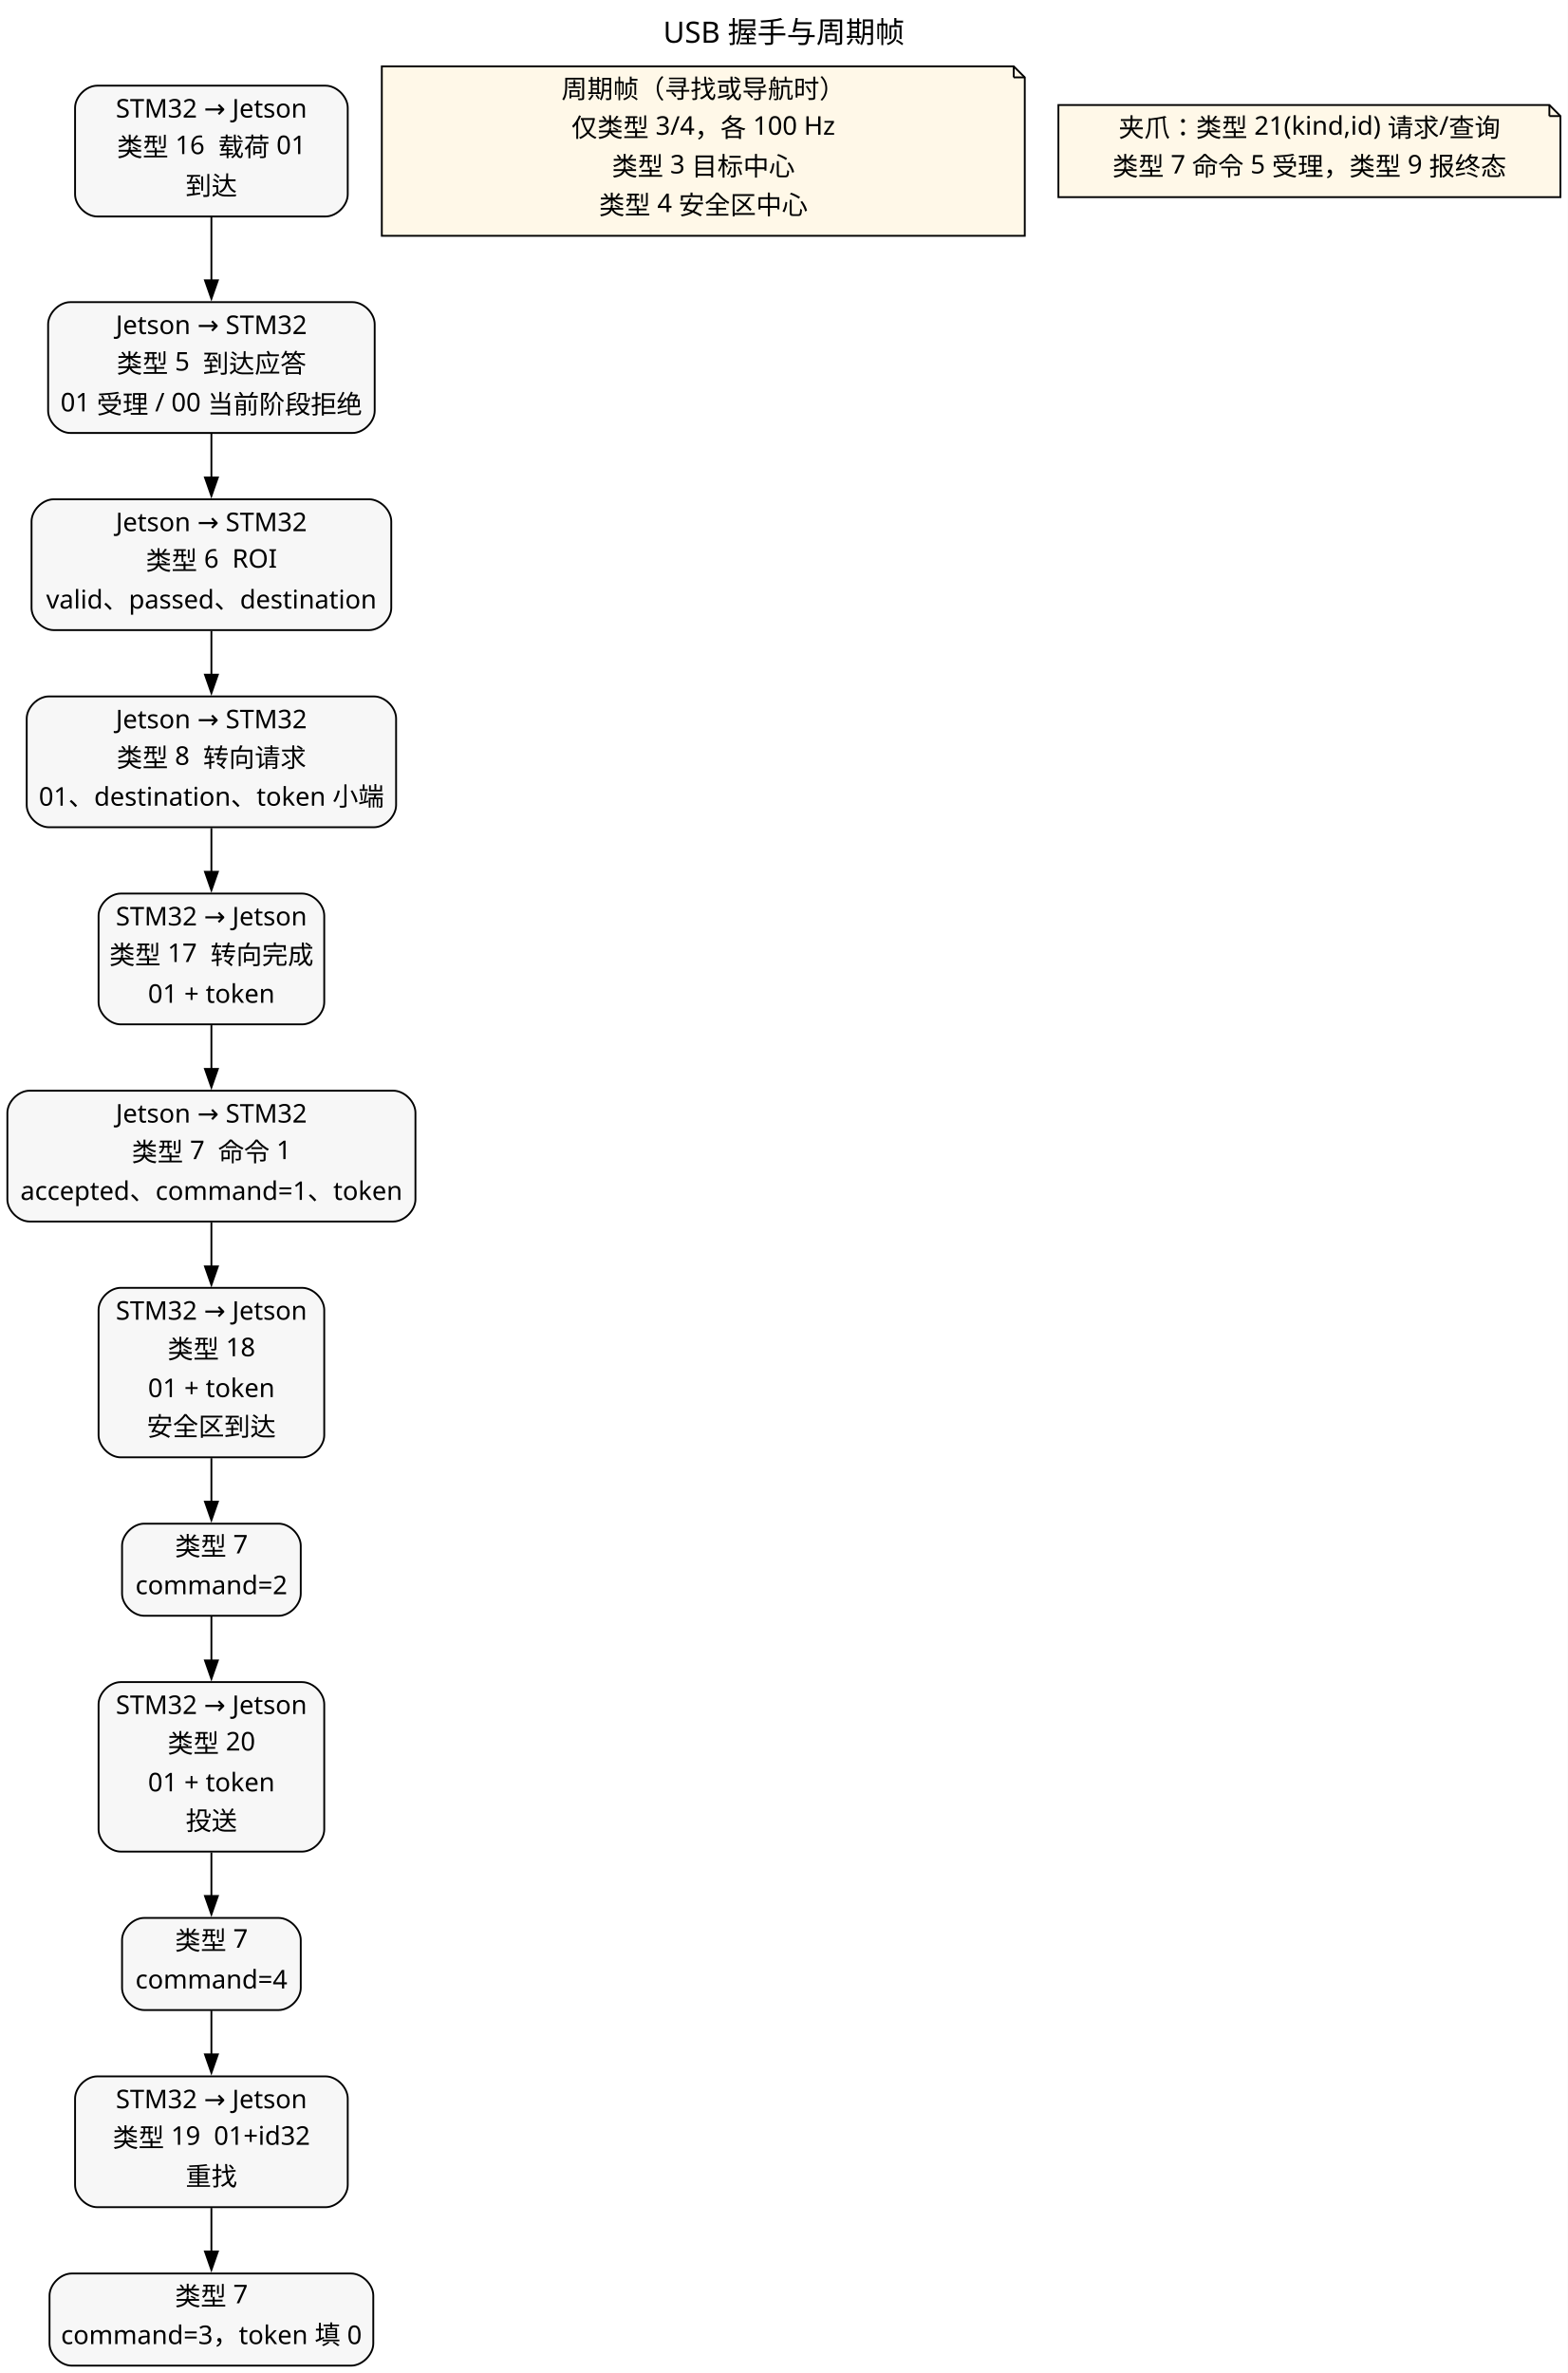
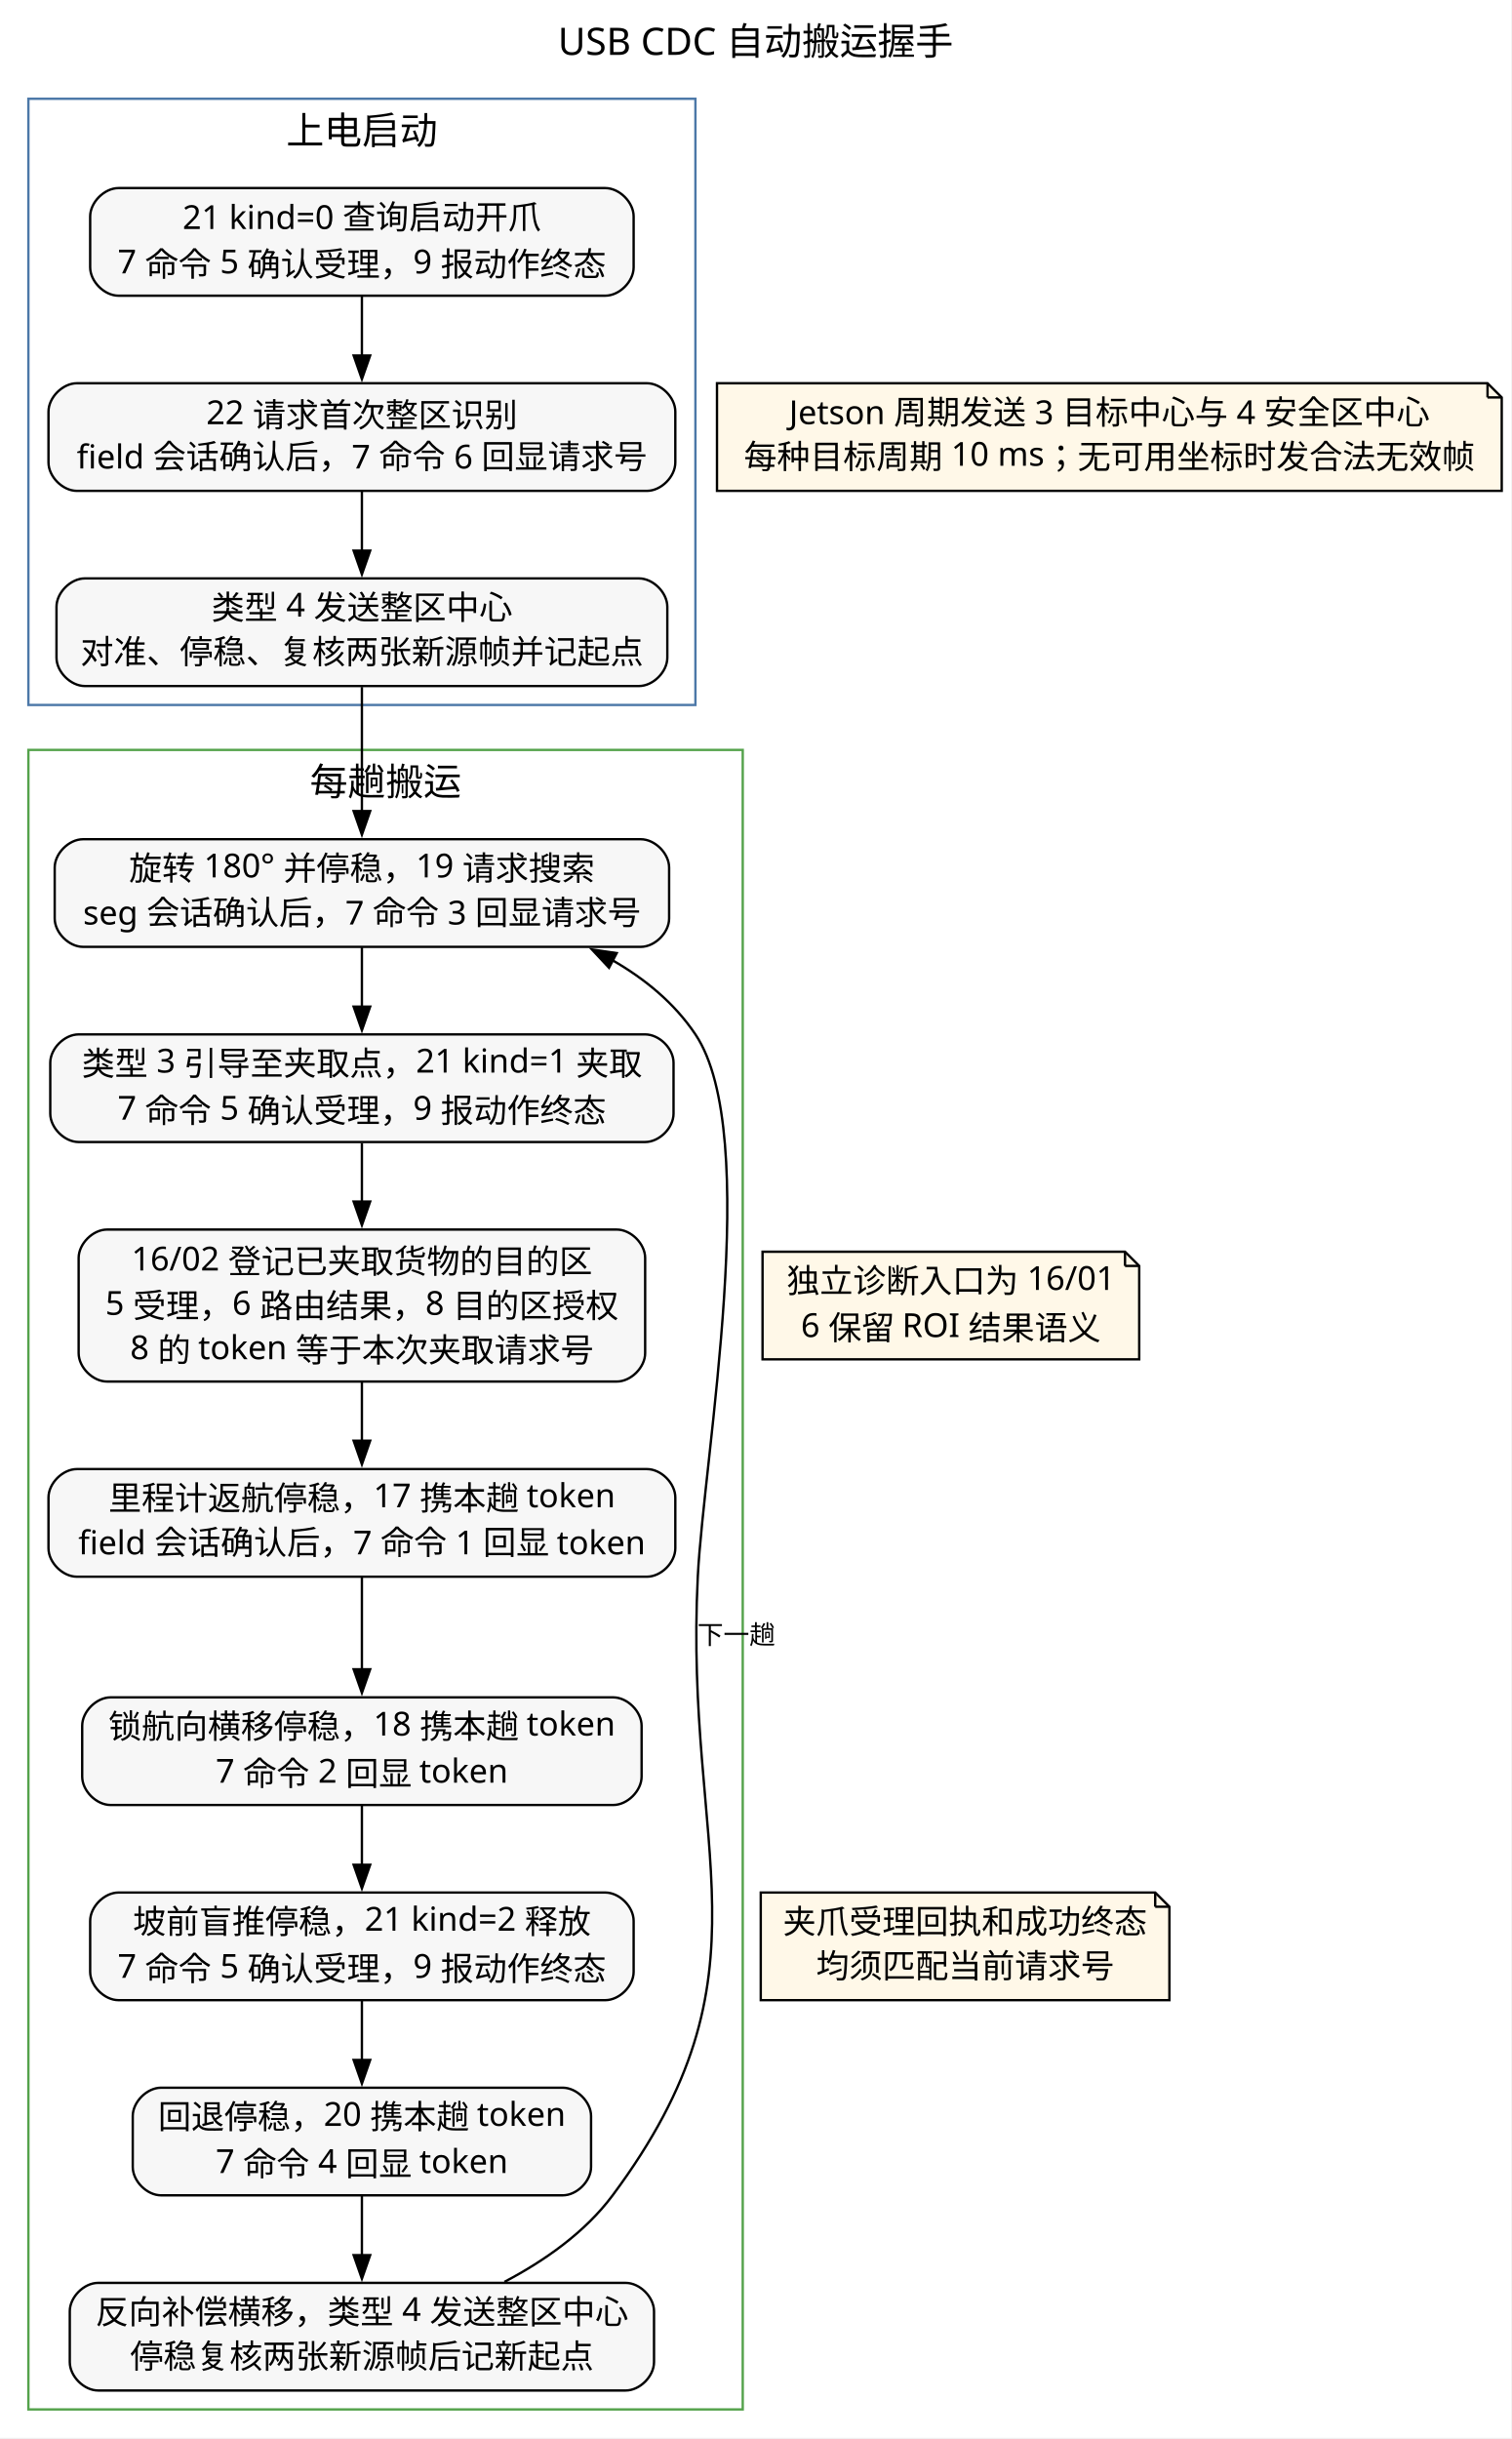
- <svg xmlns="http://www.w3.org/2000/svg" width="851pt" height="1288pt" viewBox="0.00 0.00 851.00 1288.00">
-   <g id="graph0" class="graph" transform="scale(1 1) rotate(0) translate(4 1284)">
-     <polygon fill="white" stroke="none" points="-4,4 -4,-1284 847,-1284 847,4 -4,4" />
-     <text xml:space="preserve" text-anchor="middle" x="421.5" y="-1260.8" font-family="Microsoft YaHei" font-size="16.00">USB 握手与周期帧</text>
+ <svg xmlns="http://www.w3.org/2000/svg" width="639pt" height="1031pt" viewBox="0.00 0.00 639.00 1031.00">
+   <g id="graph0" class="graph" transform="scale(1 1) rotate(0) translate(4 1026.5)">
+     <polygon fill="white" stroke="none" points="-4,4 -4,-1026.5 634.88,-1026.5 634.88,4 -4,4" />
+     <text xml:space="preserve" text-anchor="middle" x="315.44" y="-1003.3" font-family="Microsoft YaHei" font-size="16.00">USB CDC 自动搬运握手</text>
+     <g id="clust1" class="cluster">
+       <polygon fill="none" stroke="#4c78a8" points="8,-728.5 8,-984.75 290,-984.75 290,-728.5 8,-728.5" />
+       <text xml:space="preserve" text-anchor="middle" x="149" y="-965.55" font-family="Microsoft YaHei" font-size="16.00">上电启动</text>
+     </g>
+     <g id="clust2" class="cluster">
+       <polygon fill="none" stroke="#54a24b" points="8,-8 8,-709.5 310,-709.5 310,-8 8,-8" />
+       <text xml:space="preserve" text-anchor="middle" x="159" y="-690.3" font-family="Microsoft YaHei" font-size="16.00">每趟搬运</text>
+     </g>
    <g id="node1" class="node">
-       <path fill="#f7f7f7" stroke="black" d="M172.75,-1237.5C172.75,-1237.5 48.75,-1237.5 48.75,-1237.5 42.75,-1237.5 36.75,-1231.5 36.75,-1225.5 36.75,-1225.5 36.75,-1178.5 36.75,-1178.5 36.75,-1172.5 42.75,-1166.5 48.75,-1166.5 48.75,-1166.5 172.75,-1166.5 172.75,-1166.5 178.75,-1166.5 184.75,-1172.5 184.75,-1178.5 184.75,-1178.5 184.75,-1225.5 184.75,-1225.5 184.75,-1231.5 178.75,-1237.5 172.75,-1237.5" />
-       <text xml:space="preserve" text-anchor="middle" x="110.75" y="-1220.2" font-family="Microsoft YaHei" font-size="14.00">STM32 → Jetson</text>
-       <text xml:space="preserve" text-anchor="middle" x="110.75" y="-1199.2" font-family="Microsoft YaHei" font-size="14.00">类型 16  载荷 01</text>
-       <text xml:space="preserve" text-anchor="middle" x="110.75" y="-1178.2" font-family="Microsoft YaHei" font-size="14.00">到达</text>
+       <path fill="#f7f7f7" stroke="black" d="M251.88,-947C251.88,-947 46.12,-947 46.12,-947 40.12,-947 34.12,-941 34.12,-935 34.12,-935 34.12,-913.5 34.12,-913.5 34.12,-907.5 40.12,-901.5 46.12,-901.5 46.12,-901.5 251.88,-901.5 251.88,-901.5 257.88,-901.5 263.88,-907.5 263.88,-913.5 263.88,-913.5 263.88,-935 263.88,-935 263.88,-941 257.88,-947 251.88,-947" />
+       <text xml:space="preserve" text-anchor="middle" x="149" y="-929.7" font-family="Microsoft YaHei" font-size="14.00">21 kind=0 查询启动开爪</text>
+       <text xml:space="preserve" text-anchor="middle" x="149" y="-910.95" font-family="Microsoft YaHei" font-size="14.00">7 命令 5 确认受理，9 报动作终态</text>
    </g>
    <g id="node2" class="node">
-       <path fill="#f7f7f7" stroke="black" d="M187.38,-1120C187.38,-1120 34.12,-1120 34.12,-1120 28.12,-1120 22.12,-1114 22.12,-1108 22.12,-1108 22.12,-1061 22.12,-1061 22.12,-1055 28.12,-1049 34.12,-1049 34.12,-1049 187.38,-1049 187.38,-1049 193.38,-1049 199.38,-1055 199.38,-1061 199.38,-1061 199.38,-1108 199.38,-1108 199.38,-1114 193.38,-1120 187.38,-1120" />
-       <text xml:space="preserve" text-anchor="middle" x="110.75" y="-1102.7" font-family="Microsoft YaHei" font-size="14.00">Jetson → STM32</text>
-       <text xml:space="preserve" text-anchor="middle" x="110.75" y="-1081.7" font-family="Microsoft YaHei" font-size="14.00">类型 5  到达应答</text>
-       <text xml:space="preserve" text-anchor="middle" x="110.75" y="-1060.7" font-family="Microsoft YaHei" font-size="14.00">01 受理 / 00 当前阶段拒绝</text>
+       <path fill="#f7f7f7" stroke="black" d="M269.5,-864.5C269.5,-864.5 28.5,-864.5 28.5,-864.5 22.5,-864.5 16.5,-858.5 16.5,-852.5 16.5,-852.5 16.5,-831 16.5,-831 16.5,-825 22.5,-819 28.5,-819 28.5,-819 269.5,-819 269.5,-819 275.5,-819 281.5,-825 281.5,-831 281.5,-831 281.5,-852.5 281.5,-852.5 281.5,-858.5 275.5,-864.5 269.5,-864.5" />
+       <text xml:space="preserve" text-anchor="middle" x="149" y="-847.2" font-family="Microsoft YaHei" font-size="14.00">22 请求首次整区识别</text>
+       <text xml:space="preserve" text-anchor="middle" x="149" y="-828.45" font-family="Microsoft YaHei" font-size="14.00">field 会话确认后，7 命令 6 回显请求号</text>
    </g>
    <g id="edge1" class="edge">
-       <path fill="none" stroke="black" d="M110.75,-1166.03C110.75,-1155.18 110.75,-1143.04 110.75,-1131.55" />
-       <polygon fill="black" stroke="black" points="114.25,-1131.86 110.75,-1121.86 107.25,-1131.86 114.25,-1131.86" />
+       <path fill="none" stroke="black" d="M149,-901.25C149,-893.53 149,-884.68 149,-876.23" />
+       <polygon fill="black" stroke="black" points="152.5,-876.23 149,-866.23 145.5,-876.23 152.5,-876.23" />
    </g>
    <g id="node3" class="node">
-       <path fill="#f7f7f7" stroke="black" d="M196.38,-1013C196.38,-1013 25.12,-1013 25.12,-1013 19.12,-1013 13.12,-1007 13.12,-1001 13.12,-1001 13.12,-954 13.12,-954 13.12,-948 19.12,-942 25.12,-942 25.12,-942 196.38,-942 196.38,-942 202.38,-942 208.38,-948 208.38,-954 208.38,-954 208.38,-1001 208.38,-1001 208.38,-1007 202.38,-1013 196.38,-1013" />
-       <text xml:space="preserve" text-anchor="middle" x="110.75" y="-995.7" font-family="Microsoft YaHei" font-size="14.00">Jetson → STM32</text>
-       <text xml:space="preserve" text-anchor="middle" x="110.75" y="-974.7" font-family="Microsoft YaHei" font-size="14.00">类型 6  ROI</text>
-       <text xml:space="preserve" text-anchor="middle" x="110.75" y="-953.7" font-family="Microsoft YaHei" font-size="14.00">valid、passed、destination</text>
+       <path fill="#f7f7f7" stroke="black" d="M266.12,-782C266.12,-782 31.88,-782 31.88,-782 25.88,-782 19.88,-776 19.88,-770 19.88,-770 19.88,-748.5 19.88,-748.5 19.88,-742.5 25.88,-736.5 31.88,-736.5 31.88,-736.5 266.12,-736.5 266.12,-736.5 272.12,-736.5 278.12,-742.5 278.12,-748.5 278.12,-748.5 278.12,-770 278.12,-770 278.12,-776 272.12,-782 266.12,-782" />
+       <text xml:space="preserve" text-anchor="middle" x="149" y="-764.7" font-family="Microsoft YaHei" font-size="14.00">类型 4 发送整区中心</text>
+       <text xml:space="preserve" text-anchor="middle" x="149" y="-745.95" font-family="Microsoft YaHei" font-size="14.00">对准、停稳、复核两张新源帧并记起点</text>
    </g>
    <g id="edge2" class="edge">
-       <path fill="none" stroke="black" d="M110.75,-1048.54C110.75,-1040.92 110.75,-1032.75 110.75,-1024.77" />
-       <polygon fill="black" stroke="black" points="114.25,-1024.82 110.75,-1014.82 107.25,-1024.82 114.25,-1024.82" />
+       <path fill="none" stroke="black" d="M149,-818.75C149,-811.03 149,-802.18 149,-793.73" />
+       <polygon fill="black" stroke="black" points="152.5,-793.73 149,-783.73 145.5,-793.73 152.5,-793.73" />
    </g>
    <g id="node4" class="node">
-       <path fill="#f7f7f7" stroke="black" d="M199,-906C199,-906 22.5,-906 22.5,-906 16.5,-906 10.5,-900 10.5,-894 10.5,-894 10.5,-847 10.5,-847 10.5,-841 16.5,-835 22.5,-835 22.5,-835 199,-835 199,-835 205,-835 211,-841 211,-847 211,-847 211,-894 211,-894 211,-900 205,-906 199,-906" />
-       <text xml:space="preserve" text-anchor="middle" x="110.75" y="-888.7" font-family="Microsoft YaHei" font-size="14.00">Jetson → STM32</text>
-       <text xml:space="preserve" text-anchor="middle" x="110.75" y="-867.7" font-family="Microsoft YaHei" font-size="14.00">类型 8  转向请求</text>
-       <text xml:space="preserve" text-anchor="middle" x="110.75" y="-846.7" font-family="Microsoft YaHei" font-size="14.00">01、destination、token 小端</text>
+       <path fill="#f7f7f7" stroke="black" d="M266.88,-671.75C266.88,-671.75 31.12,-671.75 31.12,-671.75 25.12,-671.75 19.12,-665.75 19.12,-659.75 19.12,-659.75 19.12,-638.25 19.12,-638.25 19.12,-632.25 25.12,-626.25 31.12,-626.25 31.12,-626.25 266.88,-626.25 266.88,-626.25 272.88,-626.25 278.88,-632.25 278.88,-638.25 278.88,-638.25 278.88,-659.75 278.88,-659.75 278.88,-665.75 272.88,-671.75 266.88,-671.75" />
+       <text xml:space="preserve" text-anchor="middle" x="149" y="-654.45" font-family="Microsoft YaHei" font-size="14.00">旋转 180° 并停稳，19 请求搜索</text>
+       <text xml:space="preserve" text-anchor="middle" x="149" y="-635.7" font-family="Microsoft YaHei" font-size="14.00">seg 会话确认后，7 命令 3 回显请求号</text>
+     </g>
+     <g id="edge11" class="edge">
+       <path fill="none" stroke="black" d="M149,-736.08C149,-720.91 149,-700.5 149,-683.37" />
+       <polygon fill="black" stroke="black" points="152.5,-683.65 149,-673.65 145.5,-683.65 152.5,-683.65" />
+     </g>
+     <g id="node5" class="node">
+       <path fill="#f7f7f7" stroke="black" d="M268.75,-589.25C268.75,-589.25 29.25,-589.25 29.25,-589.25 23.25,-589.25 17.25,-583.25 17.25,-577.25 17.25,-577.25 17.25,-555.75 17.25,-555.75 17.25,-549.75 23.25,-543.75 29.25,-543.75 29.25,-543.75 268.75,-543.75 268.75,-543.75 274.75,-543.75 280.75,-549.75 280.75,-555.75 280.75,-555.75 280.75,-577.25 280.75,-577.25 280.75,-583.25 274.75,-589.25 268.75,-589.25" />
+       <text xml:space="preserve" text-anchor="middle" x="149" y="-571.95" font-family="Microsoft YaHei" font-size="14.00">类型 3 引导至夹取点，21 kind=1 夹取</text>
+       <text xml:space="preserve" text-anchor="middle" x="149" y="-553.2" font-family="Microsoft YaHei" font-size="14.00">7 命令 5 确认受理，9 报动作终态</text>
    </g>
    <g id="edge3" class="edge">
-       <path fill="none" stroke="black" d="M110.75,-941.54C110.75,-933.92 110.75,-925.75 110.75,-917.77" />
-       <polygon fill="black" stroke="black" points="114.25,-917.82 110.75,-907.82 107.25,-917.82 114.25,-917.82" />
+       <path fill="none" stroke="black" d="M149,-626C149,-618.28 149,-609.43 149,-600.98" />
+       <polygon fill="black" stroke="black" points="152.5,-600.98 149,-590.98 145.5,-600.98 152.5,-600.98" />
    </g>
-     <g id="node5" class="node">
-       <path fill="#f7f7f7" stroke="black" d="M160,-799C160,-799 61.5,-799 61.5,-799 55.5,-799 49.5,-793 49.5,-787 49.5,-787 49.5,-740 49.5,-740 49.5,-734 55.5,-728 61.5,-728 61.5,-728 160,-728 160,-728 166,-728 172,-734 172,-740 172,-740 172,-787 172,-787 172,-793 166,-799 160,-799" />
-       <text xml:space="preserve" text-anchor="middle" x="110.75" y="-781.7" font-family="Microsoft YaHei" font-size="14.00">STM32 → Jetson</text>
-       <text xml:space="preserve" text-anchor="middle" x="110.75" y="-760.7" font-family="Microsoft YaHei" font-size="14.00">类型 17  转向完成</text>
-       <text xml:space="preserve" text-anchor="middle" x="110.75" y="-739.7" font-family="Microsoft YaHei" font-size="14.00">01 + token</text>
+     <g id="node6" class="node">
+       <path fill="#f7f7f7" stroke="black" d="M256.75,-506.75C256.75,-506.75 41.25,-506.75 41.25,-506.75 35.25,-506.75 29.25,-500.75 29.25,-494.75 29.25,-494.75 29.25,-454.5 29.25,-454.5 29.25,-448.5 35.25,-442.5 41.25,-442.5 41.25,-442.5 256.75,-442.5 256.75,-442.5 262.75,-442.5 268.75,-448.5 268.75,-454.5 268.75,-454.5 268.75,-494.75 268.75,-494.75 268.75,-500.75 262.75,-506.75 256.75,-506.75" />
+       <text xml:space="preserve" text-anchor="middle" x="149" y="-489.45" font-family="Microsoft YaHei" font-size="14.00">16/02 登记已夹取货物的目的区</text>
+       <text xml:space="preserve" text-anchor="middle" x="149" y="-470.7" font-family="Microsoft YaHei" font-size="14.00">5 受理，6 路由结果，8 目的区授权</text>
+       <text xml:space="preserve" text-anchor="middle" x="149" y="-451.95" font-family="Microsoft YaHei" font-size="14.00">8 的 token 等于本次夹取请求号</text>
    </g>
    <g id="edge4" class="edge">
-       <path fill="none" stroke="black" d="M110.75,-834.54C110.75,-826.92 110.75,-818.75 110.75,-810.77" />
-       <polygon fill="black" stroke="black" points="114.25,-810.82 110.75,-800.82 107.25,-810.82 114.25,-810.82" />
+       <path fill="none" stroke="black" d="M149,-543.28C149,-535.78 149,-527.13 149,-518.57" />
+       <polygon fill="black" stroke="black" points="152.5,-518.59 149,-508.59 145.5,-518.59 152.5,-518.59" />
    </g>
-     <g id="node6" class="node">
-       <path fill="#f7f7f7" stroke="black" d="M209.5,-692C209.5,-692 12,-692 12,-692 6,-692 0,-686 0,-680 0,-680 0,-633 0,-633 0,-627 6,-621 12,-621 12,-621 209.5,-621 209.5,-621 215.5,-621 221.5,-627 221.5,-633 221.5,-633 221.5,-680 221.5,-680 221.5,-686 215.5,-692 209.5,-692" />
-       <text xml:space="preserve" text-anchor="middle" x="110.75" y="-674.7" font-family="Microsoft YaHei" font-size="14.00">Jetson → STM32</text>
-       <text xml:space="preserve" text-anchor="middle" x="110.75" y="-653.7" font-family="Microsoft YaHei" font-size="14.00">类型 7  命令 1</text>
-       <text xml:space="preserve" text-anchor="middle" x="110.75" y="-632.7" font-family="Microsoft YaHei" font-size="14.00">accepted、command=1、token</text>
+     <g id="node7" class="node">
+       <path fill="#f7f7f7" stroke="black" d="M269.5,-405.5C269.5,-405.5 28.5,-405.5 28.5,-405.5 22.5,-405.5 16.5,-399.5 16.5,-393.5 16.5,-393.5 16.5,-372 16.5,-372 16.5,-366 22.5,-360 28.5,-360 28.5,-360 269.5,-360 269.5,-360 275.5,-360 281.5,-366 281.5,-372 281.5,-372 281.5,-393.5 281.5,-393.5 281.5,-399.5 275.5,-405.5 269.5,-405.5" />
+       <text xml:space="preserve" text-anchor="middle" x="149" y="-388.2" font-family="Microsoft YaHei" font-size="14.00">里程计返航停稳，17 携本趟 token</text>
+       <text xml:space="preserve" text-anchor="middle" x="149" y="-369.45" font-family="Microsoft YaHei" font-size="14.00">field 会话确认后，7 命令 1 回显 token</text>
    </g>
    <g id="edge5" class="edge">
-       <path fill="none" stroke="black" d="M110.75,-727.54C110.75,-719.92 110.75,-711.75 110.75,-703.77" />
-       <polygon fill="black" stroke="black" points="114.25,-703.82 110.75,-693.82 107.25,-703.82 114.25,-703.82" />
+       <path fill="none" stroke="black" d="M149,-442.19C149,-434.16 149,-425.5 149,-417.37" />
+       <polygon fill="black" stroke="black" points="152.5,-417.49 149,-407.49 145.5,-417.49 152.5,-417.49" />
    </g>
-     <g id="node7" class="node">
-       <path fill="#f7f7f7" stroke="black" d="M160,-585C160,-585 61.5,-585 61.5,-585 55.5,-585 49.5,-579 49.5,-573 49.5,-573 49.5,-505 49.5,-505 49.5,-499 55.5,-493 61.5,-493 61.5,-493 160,-493 160,-493 166,-493 172,-499 172,-505 172,-505 172,-573 172,-573 172,-579 166,-585 160,-585" />
-       <text xml:space="preserve" text-anchor="middle" x="110.75" y="-567.7" font-family="Microsoft YaHei" font-size="14.00">STM32 → Jetson</text>
-       <text xml:space="preserve" text-anchor="middle" x="110.75" y="-546.7" font-family="Microsoft YaHei" font-size="14.00">类型 18</text>
-       <text xml:space="preserve" text-anchor="middle" x="110.75" y="-525.7" font-family="Microsoft YaHei" font-size="14.00">01 + token</text>
-       <text xml:space="preserve" text-anchor="middle" x="110.75" y="-504.7" font-family="Microsoft YaHei" font-size="14.00">安全区到达</text>
+     <g id="node8" class="node">
+       <path fill="#f7f7f7" stroke="black" d="M255.25,-309C255.25,-309 42.75,-309 42.75,-309 36.75,-309 30.75,-303 30.75,-297 30.75,-297 30.75,-275.5 30.75,-275.5 30.75,-269.5 36.75,-263.5 42.75,-263.5 42.75,-263.5 255.25,-263.5 255.25,-263.5 261.25,-263.5 267.25,-269.5 267.25,-275.5 267.25,-275.5 267.25,-297 267.25,-297 267.25,-303 261.25,-309 255.25,-309" />
+       <text xml:space="preserve" text-anchor="middle" x="149" y="-291.7" font-family="Microsoft YaHei" font-size="14.00">锁航向横移停稳，18 携本趟 token</text>
+       <text xml:space="preserve" text-anchor="middle" x="149" y="-272.95" font-family="Microsoft YaHei" font-size="14.00">7 命令 2 回显 token</text>
    </g>
    <g id="edge6" class="edge">
-       <path fill="none" stroke="black" d="M110.75,-620.53C110.75,-612.95 110.75,-604.75 110.75,-596.57" />
-       <polygon fill="black" stroke="black" points="114.25,-596.62 110.75,-586.62 107.25,-596.62 114.25,-596.62" />
+       <path fill="none" stroke="black" d="M149,-359.83C149,-348.23 149,-333.73 149,-320.75" />
+       <polygon fill="black" stroke="black" points="152.5,-320.89 149,-310.89 145.5,-320.89 152.5,-320.89" />
    </g>
-     <g id="node8" class="node">
-       <path fill="#f7f7f7" stroke="black" d="M147.25,-457C147.25,-457 74.25,-457 74.25,-457 68.25,-457 62.25,-451 62.25,-445 62.25,-445 62.25,-419 62.25,-419 62.25,-413 68.25,-407 74.25,-407 74.25,-407 147.25,-407 147.25,-407 153.25,-407 159.25,-413 159.25,-419 159.25,-419 159.25,-445 159.25,-445 159.25,-451 153.25,-457 147.25,-457" />
-       <text xml:space="preserve" text-anchor="middle" x="110.75" y="-439.7" font-family="Microsoft YaHei" font-size="14.00">类型 7</text>
-       <text xml:space="preserve" text-anchor="middle" x="110.75" y="-418.7" font-family="Microsoft YaHei" font-size="14.00">command=2</text>
+     <g id="node9" class="node">
+       <path fill="#f7f7f7" stroke="black" d="M251.88,-226.5C251.88,-226.5 46.12,-226.5 46.12,-226.5 40.12,-226.5 34.12,-220.5 34.12,-214.5 34.12,-214.5 34.12,-193 34.12,-193 34.12,-187 40.12,-181 46.12,-181 46.12,-181 251.88,-181 251.88,-181 257.88,-181 263.88,-187 263.88,-193 263.88,-193 263.88,-214.5 263.88,-214.5 263.88,-220.5 257.88,-226.5 251.88,-226.5" />
+       <text xml:space="preserve" text-anchor="middle" x="149" y="-209.2" font-family="Microsoft YaHei" font-size="14.00">坡前盲推停稳，21 kind=2 释放</text>
+       <text xml:space="preserve" text-anchor="middle" x="149" y="-190.45" font-family="Microsoft YaHei" font-size="14.00">7 命令 5 确认受理，9 报动作终态</text>
    </g>
    <g id="edge7" class="edge">
-       <path fill="none" stroke="black" d="M110.75,-492.56C110.75,-484.63 110.75,-476.48 110.75,-468.85" />
-       <polygon fill="black" stroke="black" points="114.25,-468.92 110.75,-458.92 107.25,-468.92 114.25,-468.92" />
+       <path fill="none" stroke="black" d="M149,-263.25C149,-255.53 149,-246.68 149,-238.23" />
+       <polygon fill="black" stroke="black" points="152.5,-238.23 149,-228.23 145.5,-238.23 152.5,-238.23" />
    </g>
-     <g id="node9" class="node">
-       <path fill="#f7f7f7" stroke="black" d="M160,-371C160,-371 61.5,-371 61.5,-371 55.5,-371 49.5,-365 49.5,-359 49.5,-359 49.5,-291 49.5,-291 49.5,-285 55.5,-279 61.5,-279 61.5,-279 160,-279 160,-279 166,-279 172,-285 172,-291 172,-291 172,-359 172,-359 172,-365 166,-371 160,-371" />
-       <text xml:space="preserve" text-anchor="middle" x="110.75" y="-353.7" font-family="Microsoft YaHei" font-size="14.00">STM32 → Jetson</text>
-       <text xml:space="preserve" text-anchor="middle" x="110.75" y="-332.7" font-family="Microsoft YaHei" font-size="14.00">类型 20</text>
-       <text xml:space="preserve" text-anchor="middle" x="110.75" y="-311.7" font-family="Microsoft YaHei" font-size="14.00">01 + token</text>
-       <text xml:space="preserve" text-anchor="middle" x="110.75" y="-290.7" font-family="Microsoft YaHei" font-size="14.00">投送</text>
+     <g id="node10" class="node">
+       <path fill="#f7f7f7" stroke="black" d="M233.88,-144C233.88,-144 64.12,-144 64.12,-144 58.12,-144 52.12,-138 52.12,-132 52.12,-132 52.12,-110.5 52.12,-110.5 52.12,-104.5 58.12,-98.5 64.12,-98.5 64.12,-98.5 233.88,-98.5 233.88,-98.5 239.88,-98.5 245.88,-104.5 245.88,-110.5 245.88,-110.5 245.88,-132 245.88,-132 245.88,-138 239.88,-144 233.88,-144" />
+       <text xml:space="preserve" text-anchor="middle" x="149" y="-126.7" font-family="Microsoft YaHei" font-size="14.00">回退停稳，20 携本趟 token</text>
+       <text xml:space="preserve" text-anchor="middle" x="149" y="-107.95" font-family="Microsoft YaHei" font-size="14.00">7 命令 4 回显 token</text>
    </g>
    <g id="edge8" class="edge">
-       <path fill="none" stroke="black" d="M110.75,-406.65C110.75,-399.4 110.75,-391.14 110.75,-382.73" />
-       <polygon fill="black" stroke="black" points="114.25,-382.77 110.75,-372.77 107.25,-382.77 114.25,-382.77" />
+       <path fill="none" stroke="black" d="M149,-180.75C149,-173.03 149,-164.18 149,-155.73" />
+       <polygon fill="black" stroke="black" points="152.5,-155.73 149,-145.73 145.5,-155.73 152.5,-155.73" />
    </g>
-     <g id="node10" class="node">
-       <path fill="#f7f7f7" stroke="black" d="M147.25,-243C147.25,-243 74.25,-243 74.25,-243 68.25,-243 62.25,-237 62.25,-231 62.25,-231 62.25,-205 62.25,-205 62.25,-199 68.25,-193 74.25,-193 74.25,-193 147.25,-193 147.25,-193 153.25,-193 159.25,-199 159.25,-205 159.25,-205 159.25,-231 159.25,-231 159.25,-237 153.25,-243 147.25,-243" />
-       <text xml:space="preserve" text-anchor="middle" x="110.75" y="-225.7" font-family="Microsoft YaHei" font-size="14.00">类型 7</text>
-       <text xml:space="preserve" text-anchor="middle" x="110.75" y="-204.7" font-family="Microsoft YaHei" font-size="14.00">command=4</text>
+     <g id="node11" class="node">
+       <path fill="#f7f7f7" stroke="black" d="M260.5,-61.5C260.5,-61.5 37.5,-61.5 37.5,-61.5 31.5,-61.5 25.5,-55.5 25.5,-49.5 25.5,-49.5 25.5,-28 25.5,-28 25.5,-22 31.5,-16 37.5,-16 37.5,-16 260.5,-16 260.5,-16 266.5,-16 272.5,-22 272.5,-28 272.5,-28 272.5,-49.5 272.5,-49.5 272.5,-55.5 266.5,-61.5 260.5,-61.5" />
+       <text xml:space="preserve" text-anchor="middle" x="149" y="-44.2" font-family="Microsoft YaHei" font-size="14.00">反向补偿横移，类型 4 发送整区中心</text>
+       <text xml:space="preserve" text-anchor="middle" x="149" y="-25.45" font-family="Microsoft YaHei" font-size="14.00">停稳复核两张新源帧后记新起点</text>
    </g>
    <g id="edge9" class="edge">
-       <path fill="none" stroke="black" d="M110.75,-278.56C110.75,-270.63 110.75,-262.48 110.75,-254.85" />
-       <polygon fill="black" stroke="black" points="114.25,-254.92 110.75,-244.92 107.25,-254.92 114.25,-254.92" />
-     </g>
-     <g id="node11" class="node">
-       <path fill="#f7f7f7" stroke="black" d="M172.75,-157C172.75,-157 48.75,-157 48.75,-157 42.75,-157 36.75,-151 36.75,-145 36.75,-145 36.75,-98 36.75,-98 36.75,-92 42.75,-86 48.75,-86 48.75,-86 172.75,-86 172.75,-86 178.75,-86 184.75,-92 184.75,-98 184.75,-98 184.75,-145 184.75,-145 184.75,-151 178.75,-157 172.75,-157" />
-       <text xml:space="preserve" text-anchor="middle" x="110.75" y="-139.7" font-family="Microsoft YaHei" font-size="14.00">STM32 → Jetson</text>
-       <text xml:space="preserve" text-anchor="middle" x="110.75" y="-118.7" font-family="Microsoft YaHei" font-size="14.00">类型 19  01+id32</text>
-       <text xml:space="preserve" text-anchor="middle" x="110.75" y="-97.7" font-family="Microsoft YaHei" font-size="14.00">重找</text>
+       <path fill="none" stroke="black" d="M149,-98.25C149,-90.53 149,-81.68 149,-73.23" />
+       <polygon fill="black" stroke="black" points="152.5,-73.23 149,-63.23 145.5,-73.23 152.5,-73.23" />
    </g>
    <g id="edge10" class="edge">
-       <path fill="none" stroke="black" d="M110.75,-192.66C110.75,-185.38 110.75,-177.13 110.75,-168.92" />
-       <polygon fill="black" stroke="black" points="114.25,-168.95 110.75,-158.95 107.25,-168.95 114.25,-168.95" />
+       <path fill="none" stroke="black" d="M209.27,-61.93C226.32,-70.89 243.38,-82.89 255,-98.5 325.04,-192.62 285.12,-242.83 291,-360 293.55,-410.88 318.37,-546.94 290,-589.25 281.12,-602.49 268.63,-612.76 254.72,-620.71" />
+       <polygon fill="black" stroke="black" points="253.47,-617.41 246.23,-625.15 256.72,-623.61 253.47,-617.41" />
+       <text xml:space="preserve" text-anchor="middle" x="307.31" y="-331.55" font-family="Microsoft YaHei" font-size="11.00">下一趟</text>
    </g>
    <g id="node12" class="node">
-       <path fill="#f7f7f7" stroke="black" d="M186.62,-50C186.62,-50 34.88,-50 34.88,-50 28.88,-50 22.88,-44 22.88,-38 22.88,-38 22.88,-12 22.88,-12 22.88,-6 28.88,0 34.88,0 34.88,0 186.62,0 186.62,0 192.62,0 198.62,-6 198.62,-12 198.62,-12 198.62,-38 198.62,-38 198.62,-44 192.62,-50 186.62,-50" />
-       <text xml:space="preserve" text-anchor="middle" x="110.75" y="-32.7" font-family="Microsoft YaHei" font-size="14.00">类型 7</text>
-       <text xml:space="preserve" text-anchor="middle" x="110.75" y="-11.7" font-family="Microsoft YaHei" font-size="14.00">command=3，token 填 0</text>
-     </g>
-     <g id="edge11" class="edge">
-       <path fill="none" stroke="black" d="M110.75,-85.58C110.75,-77.83 110.75,-69.6 110.75,-61.82" />
-       <polygon fill="black" stroke="black" points="114.25,-61.97 110.75,-51.97 107.25,-61.97 114.25,-61.97" />
+       <polygon fill="#fff8e8" stroke="black" points="624.88,-864.5 299.12,-864.5 299.12,-819 630.88,-819 630.88,-858.5 624.88,-864.5" />
+       <polyline fill="none" stroke="black" points="624.88,-864.5 624.88,-858.5" />
+       <polyline fill="none" stroke="black" points="630.88,-858.5 624.88,-858.5" />
+       <text xml:space="preserve" text-anchor="middle" x="465" y="-847.2" font-family="Microsoft YaHei" font-size="14.00">Jetson 周期发送 3 目标中心与 4 安全区中心</text>
+       <text xml:space="preserve" text-anchor="middle" x="465" y="-828.45" font-family="Microsoft YaHei" font-size="14.00">每种目标周期 10 ms；无可用坐标时发合法无效帧</text>
    </g>
    <g id="node13" class="node">
-       <polygon fill="#fff8e8" stroke="black" points="546.25,-1248 203.25,-1248 203.25,-1156 552.25,-1156 552.25,-1242 546.25,-1248" />
-       <polyline fill="none" stroke="black" points="546.25,-1248 546.25,-1242" />
-       <polyline fill="none" stroke="black" points="552.25,-1242 546.25,-1242" />
-       <text xml:space="preserve" text-anchor="middle" x="377.75" y="-1230.7" font-family="Microsoft YaHei" font-size="14.00">周期帧（寻找或导航时）</text>
-       <text xml:space="preserve" text-anchor="middle" x="377.75" y="-1209.7" font-family="Microsoft YaHei" font-size="14.00">仅类型 3/4，各 100 Hz</text>
-       <text xml:space="preserve" text-anchor="middle" x="377.75" y="-1188.7" font-family="Microsoft YaHei" font-size="14.00">类型 3 目标中心</text>
-       <text xml:space="preserve" text-anchor="middle" x="377.75" y="-1167.7" font-family="Microsoft YaHei" font-size="14.00">类型 4 安全区中心</text>
+       <polygon fill="#fff8e8" stroke="black" points="471.62,-497.38 318.38,-497.38 318.38,-451.88 477.62,-451.88 477.62,-491.38 471.62,-497.38" />
+       <polyline fill="none" stroke="black" points="471.62,-497.38 471.62,-491.38" />
+       <polyline fill="none" stroke="black" points="477.62,-491.38 471.62,-491.38" />
+       <text xml:space="preserve" text-anchor="middle" x="398" y="-480.07" font-family="Microsoft YaHei" font-size="14.00">独立诊断入口为 16/01</text>
+       <text xml:space="preserve" text-anchor="middle" x="398" y="-461.32" font-family="Microsoft YaHei" font-size="14.00">6 保留 ROI 结果语义</text>
    </g>
    <g id="node14" class="node">
-       <polygon fill="#fff8e8" stroke="black" points="837,-1227 570.5,-1227 570.5,-1177 843,-1177 843,-1221 837,-1227" />
-       <polyline fill="none" stroke="black" points="837,-1227 837,-1221" />
-       <polyline fill="none" stroke="black" points="843,-1221 837,-1221" />
-       <text xml:space="preserve" text-anchor="middle" x="706.75" y="-1209.7" font-family="Microsoft YaHei" font-size="14.00">夹爪：类型 21(kind,id) 请求/查询</text>
-       <text xml:space="preserve" text-anchor="middle" x="706.75" y="-1188.7" font-family="Microsoft YaHei" font-size="14.00">类型 7 命令 5 受理，类型 9 报终态</text>
+       <polygon fill="#fff8e8" stroke="black" points="484.38,-226.5 317.62,-226.5 317.62,-181 490.38,-181 490.38,-220.5 484.38,-226.5" />
+       <polyline fill="none" stroke="black" points="484.38,-226.5 484.38,-220.5" />
+       <polyline fill="none" stroke="black" points="490.38,-220.5 484.38,-220.5" />
+       <text xml:space="preserve" text-anchor="middle" x="404" y="-209.2" font-family="Microsoft YaHei" font-size="14.00">夹爪受理回执和成功终态</text>
+       <text xml:space="preserve" text-anchor="middle" x="404" y="-190.45" font-family="Microsoft YaHei" font-size="14.00">均须匹配当前请求号</text>
    </g>
  </g>
</svg>
